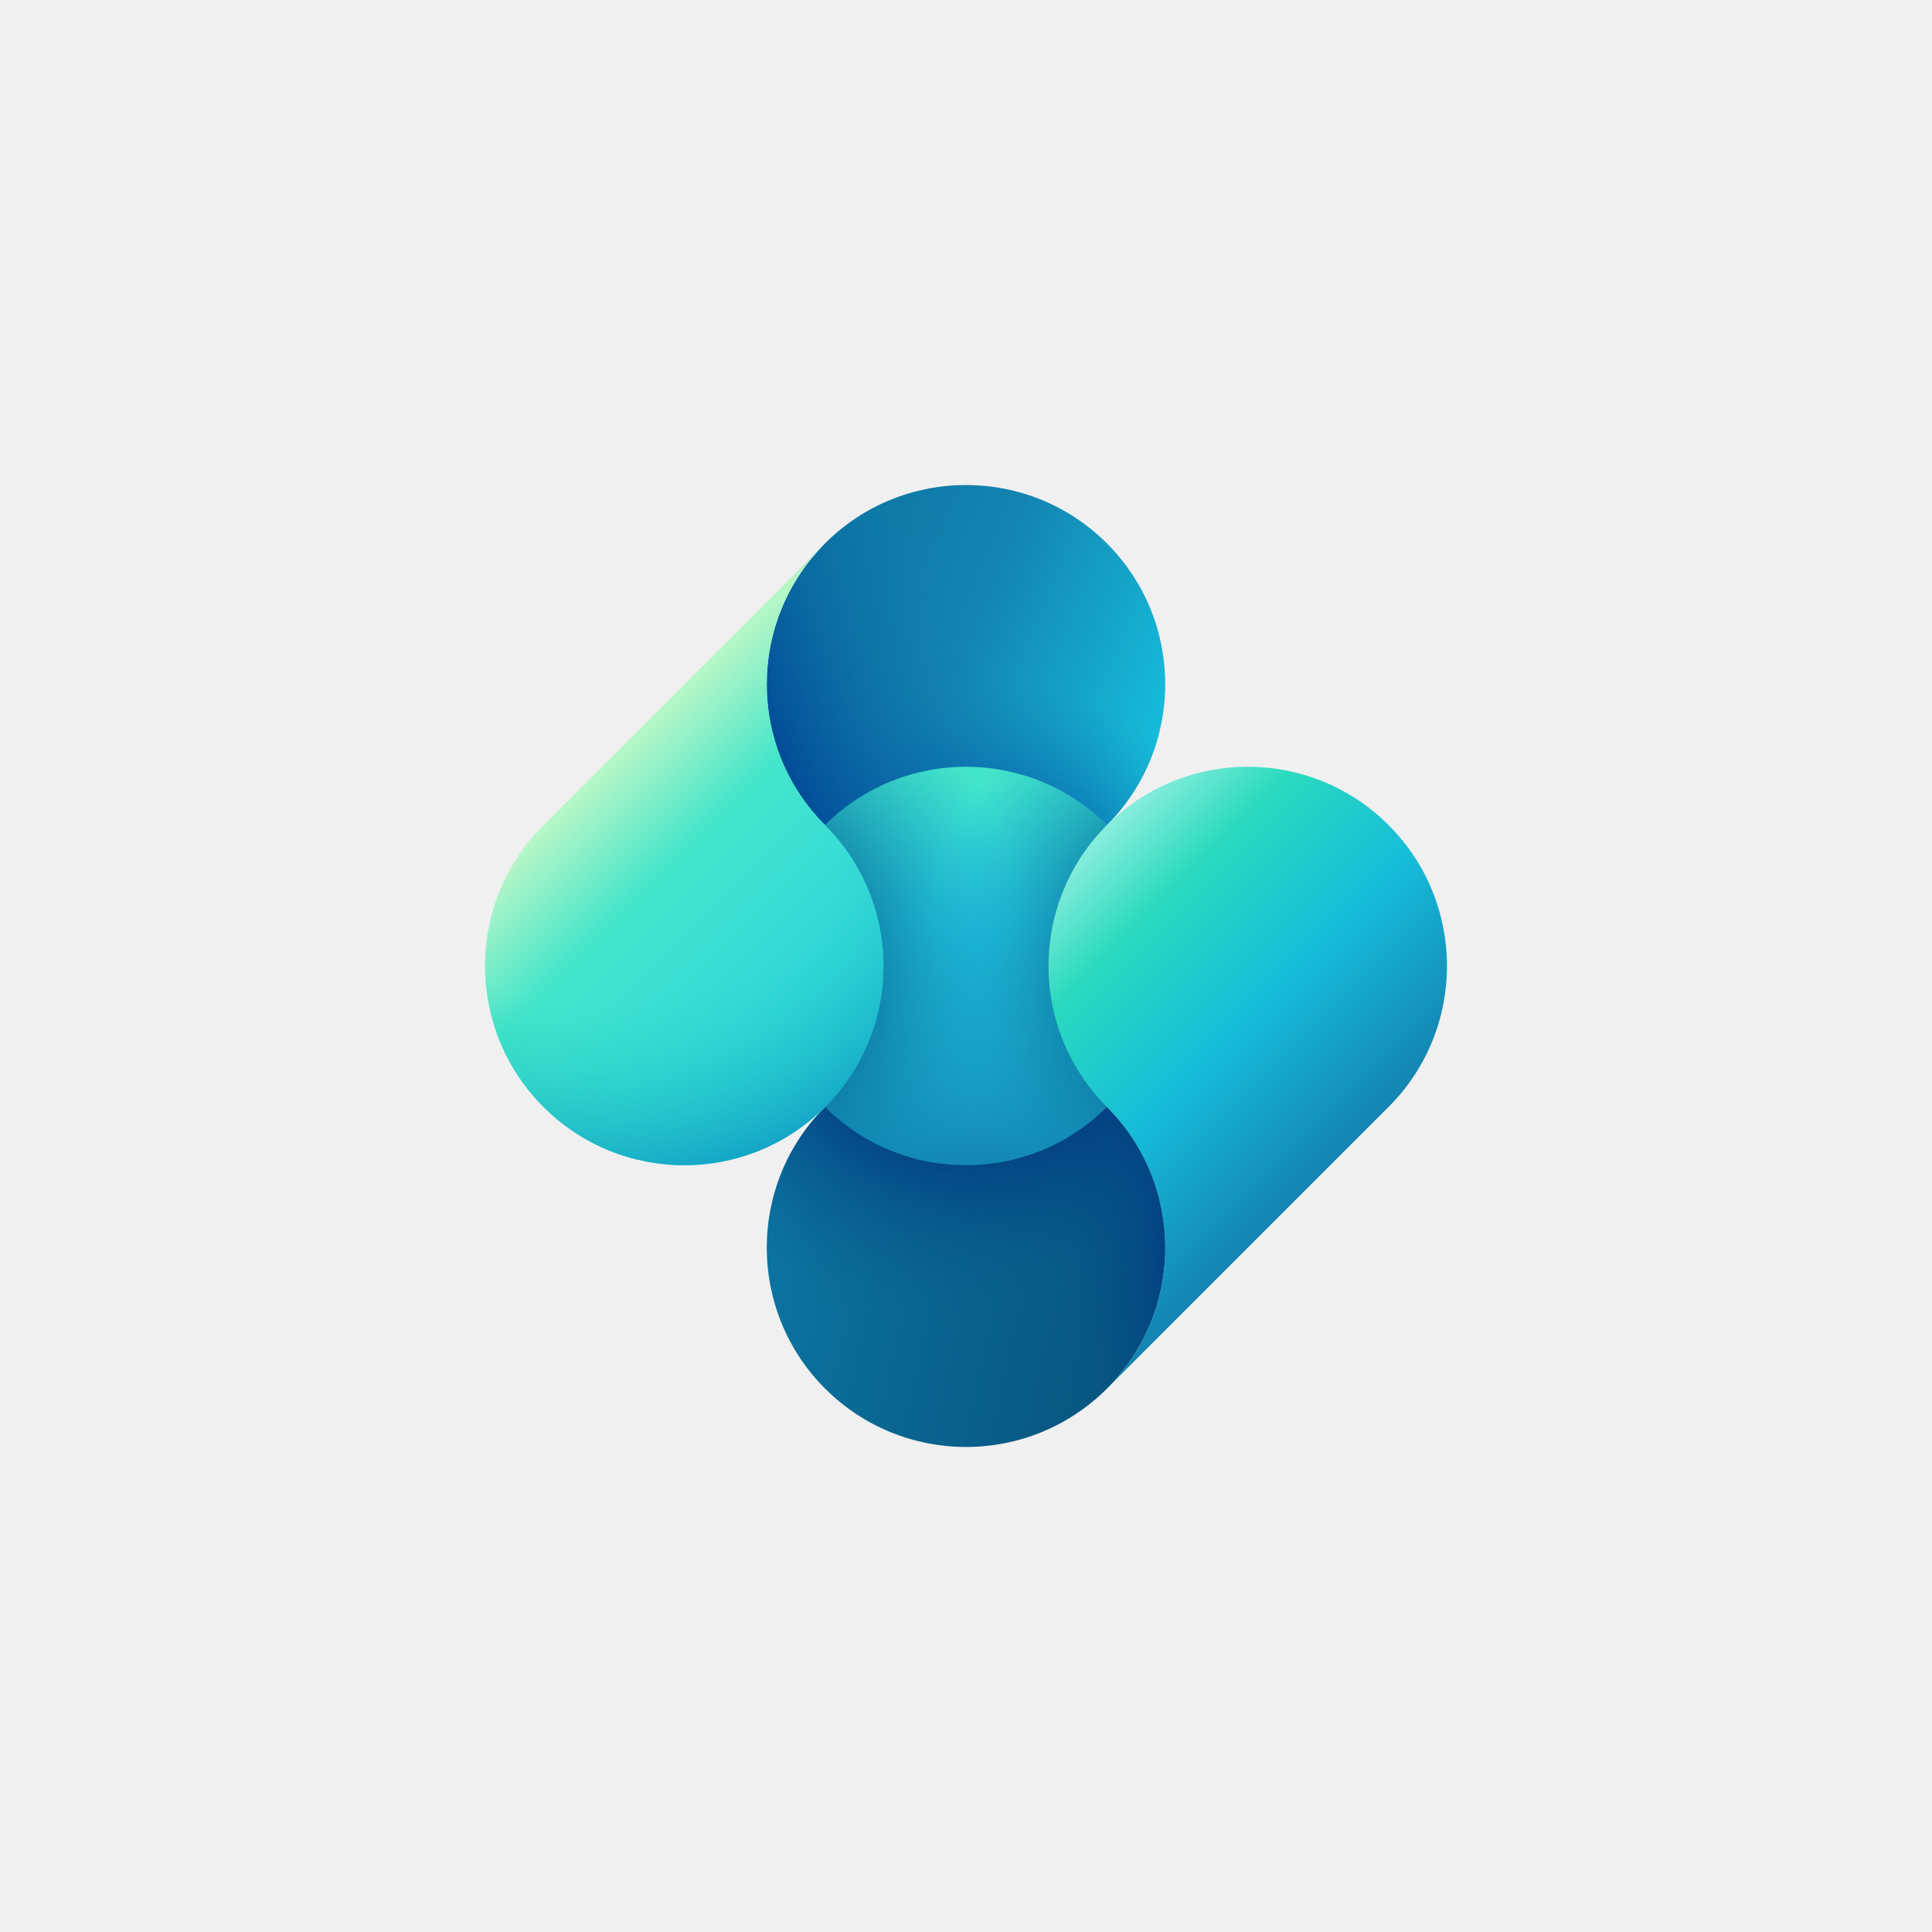
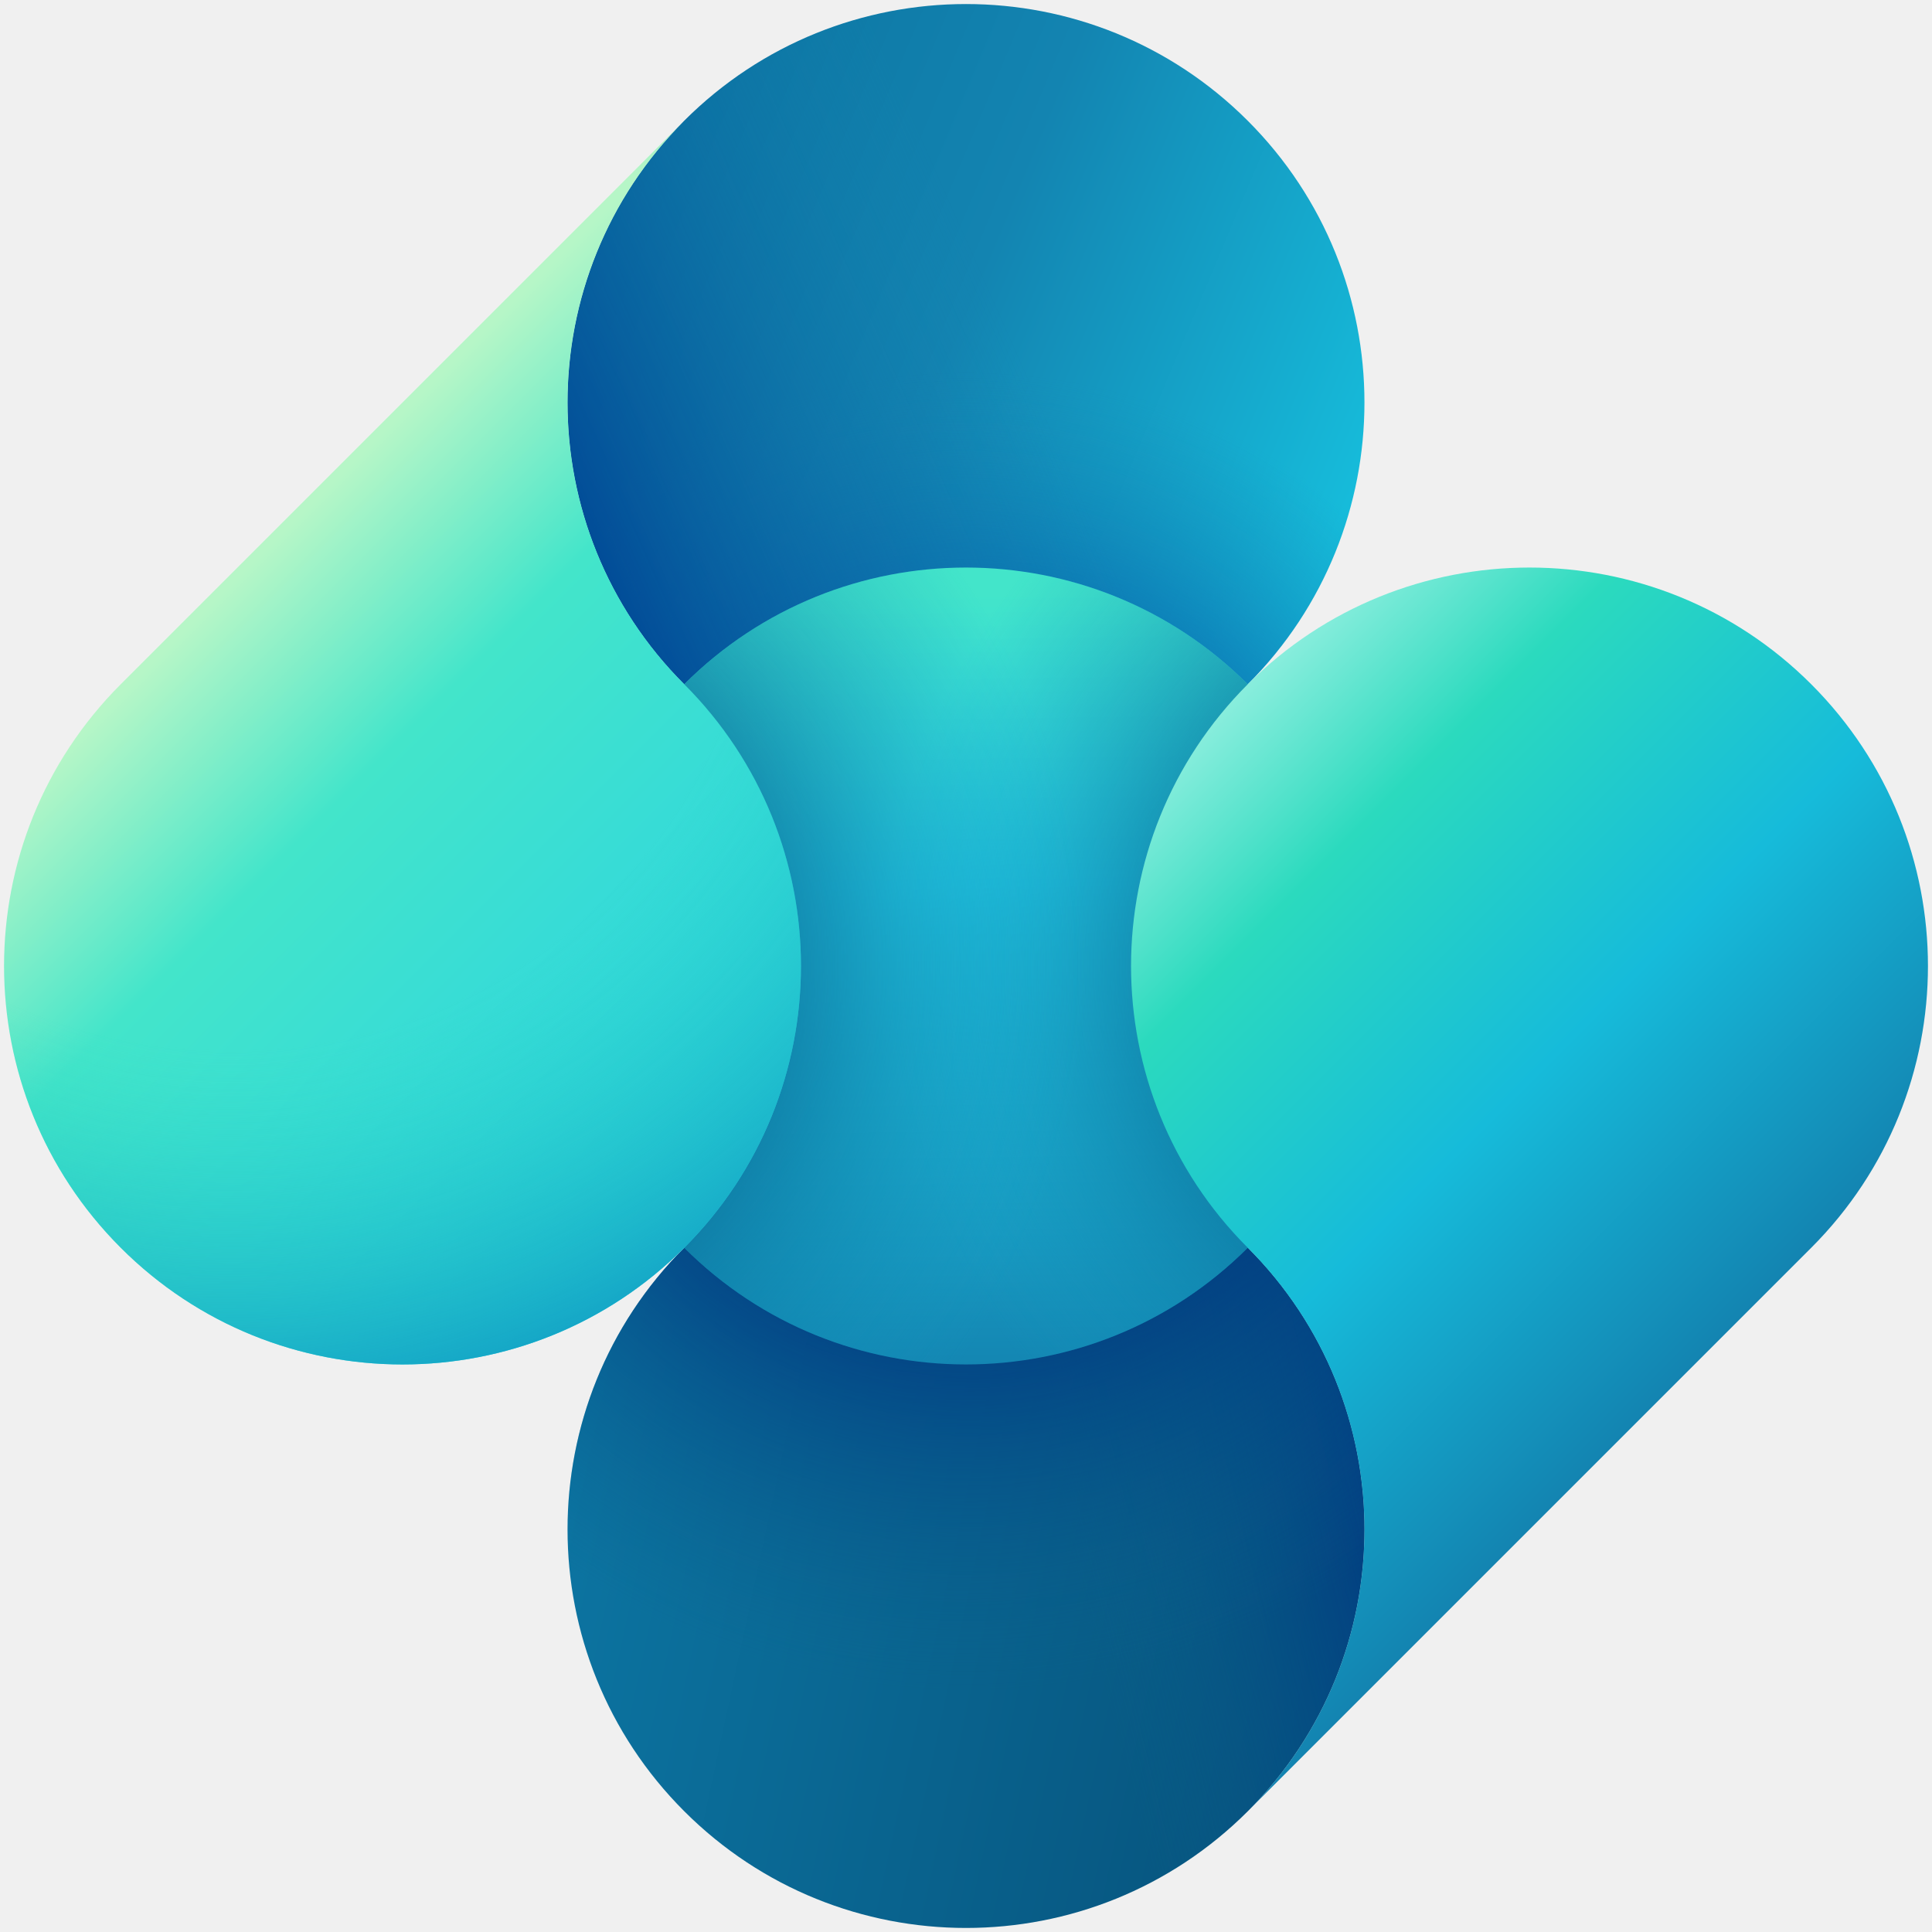
- <svg xmlns="http://www.w3.org/2000/svg" width="256" height="256" viewBox="0 0 96 96" fill="none">
-   <g clip-path="url(#clip0_3989_14887)">
-     <g clip-path="url(#clip1_3989_14887)">
-       <path d="M41 41C44.866 44.866 51.134 44.866 55 41C58.866 37.134 58.866 30.866 55 27C51.134 23.134 44.866 23.134 41 27C37.134 30.866 37.134 37.134 41 41Z" fill="url(#paint0_linear_3989_14887)" />
-       <path d="M41 41C44.866 44.866 51.134 44.866 55 41C58.866 37.134 58.866 30.866 55 27C51.134 23.134 44.866 23.134 41 27C37.134 30.866 37.134 37.134 41 41Z" fill="url(#paint1_radial_3989_14887)" />
-       <path d="M41 41C44.866 44.866 51.134 44.866 55 41C58.866 37.134 58.866 30.866 55 27C51.134 23.134 44.866 23.134 41 27C37.134 30.866 37.134 37.134 41 41Z" fill="url(#paint2_linear_3989_14887)" />
-       <path d="M55 55C51.134 51.134 44.866 51.134 41 55C37.134 58.866 37.134 65.134 41 69C44.866 72.866 51.134 72.866 55 69C58.866 65.134 58.866 58.866 55 55Z" fill="url(#paint3_linear_3989_14887)" />
-       <path d="M55 55C51.134 51.134 44.866 51.134 41 55C37.134 58.866 37.134 65.134 41 69C44.866 72.866 51.134 72.866 55 69C58.866 65.134 58.866 58.866 55 55Z" fill="url(#paint4_linear_3989_14887)" />
-       <path d="M55 55C51.134 51.134 44.866 51.134 41 55C37.134 58.866 37.134 65.134 41 69C44.866 72.866 51.134 72.866 55 69C58.866 65.134 58.866 58.866 55 55Z" fill="url(#paint5_radial_3989_14887)" />
-       <path d="M41 55C44.866 58.866 51.134 58.866 55 55C58.866 51.134 58.866 44.866 55 41C51.134 37.134 44.866 37.134 41 41C37.134 44.866 37.134 51.134 41 55Z" fill="url(#paint6_linear_3989_14887)" />
-       <path d="M41 55C44.866 58.866 51.134 58.866 55 55C58.866 51.134 58.866 44.866 55 41C51.134 37.134 44.866 37.134 41 41C37.134 44.866 37.134 51.134 41 55Z" fill="url(#paint7_radial_3989_14887)" />
-       <path d="M41 55C44.866 58.866 51.134 58.866 55 55C58.866 51.134 58.866 44.866 55 41C51.134 37.134 44.866 37.134 41 41C37.134 44.866 37.134 51.134 41 55Z" fill="url(#paint8_radial_3989_14887)" />
-       <path d="M27 41L41 27C37.134 30.866 37.134 37.134 41 41C44.866 44.866 44.866 51.134 41 55C37.134 58.866 30.866 58.866 27 55C23.134 51.134 23.134 44.866 27 41Z" fill="url(#paint9_linear_3989_14887)" />
-       <path d="M27 41L41 27C37.134 30.866 37.134 37.134 41 41C44.866 44.866 44.866 51.134 41 55C37.134 58.866 30.866 58.866 27 55C23.134 51.134 23.134 44.866 27 41Z" fill="url(#paint10_radial_3989_14887)" />
-       <path d="M69 55L55 69C58.866 65.134 58.866 58.866 55 55C51.134 51.134 51.134 44.866 55 41C58.866 37.134 65.134 37.134 69 41C72.866 44.866 72.866 51.134 69 55Z" fill="url(#paint11_linear_3989_14887)" />
+ <svg xmlns="http://www.w3.org/2000/svg" viewBox="0 0 96 96" fill="none" width="256" height="256">
+   <g clip-path="url(#clip0_4303_1230)">
+     <g clip-path="url(#clip1_4303_1230)">
+       <path d="M34 34C41.732 41.732 54.268 41.732 62 34C69.732 26.268 69.732 13.732 62 6C54.268 -1.732 41.732 -1.732 34 6C26.268 13.732 26.268 26.268 34 34Z" fill="url(#paint0_linear_4303_1230)" />
+       <path d="M34 34C41.732 41.732 54.268 41.732 62 34C69.732 26.268 69.732 13.732 62 6C54.268 -1.732 41.732 -1.732 34 6C26.268 13.732 26.268 26.268 34 34Z" fill="url(#paint1_radial_4303_1230)" />
+       <path d="M34 34C41.732 41.732 54.268 41.732 62 34C69.732 26.268 69.732 13.732 62 6C54.268 -1.732 41.732 -1.732 34 6C26.268 13.732 26.268 26.268 34 34Z" fill="url(#paint2_linear_4303_1230)" />
+       <path d="M62 62C54.268 54.268 41.732 54.268 34 62C26.268 69.732 26.268 82.268 34 90C41.732 97.732 54.268 97.732 62 90C69.732 82.268 69.732 69.732 62 62Z" fill="url(#paint3_linear_4303_1230)" />
+       <path d="M62 62C54.268 54.268 41.732 54.268 34 62C26.268 69.732 26.268 82.268 34 90C41.732 97.732 54.268 97.732 62 90C69.732 82.268 69.732 69.732 62 62Z" fill="url(#paint4_linear_4303_1230)" />
+       <path d="M62 62C54.268 54.268 41.732 54.268 34 62C26.268 69.732 26.268 82.268 34 90C41.732 97.732 54.268 97.732 62 90C69.732 82.268 69.732 69.732 62 62Z" fill="url(#paint5_radial_4303_1230)" />
+       <path d="M34 62C41.732 69.732 54.268 69.732 62 62C69.732 54.268 69.732 41.732 62 34C54.268 26.268 41.732 26.268 34 34C26.268 41.732 26.268 54.268 34 62Z" fill="url(#paint6_linear_4303_1230)" />
+       <path d="M34 62C41.732 69.732 54.268 69.732 62 62C69.732 54.268 69.732 41.732 62 34C54.268 26.268 41.732 26.268 34 34C26.268 41.732 26.268 54.268 34 62Z" fill="url(#paint7_radial_4303_1230)" />
+       <path d="M34 62C41.732 69.732 54.268 69.732 62 62C69.732 54.268 69.732 41.732 62 34C54.268 26.268 41.732 26.268 34 34C26.268 41.732 26.268 54.268 34 62Z" fill="url(#paint8_radial_4303_1230)" />
+       <path d="M6 34L34 6C26.268 13.732 26.268 26.268 34 34C41.732 41.732 41.732 54.268 34 62C26.268 69.732 13.732 69.732 6 62C-1.732 54.268 -1.732 41.732 6 34Z" fill="url(#paint9_linear_4303_1230)" />
+       <path d="M6 34L34 6C26.268 13.732 26.268 26.268 34 34C41.732 41.732 41.732 54.268 34 62C26.268 69.732 13.732 69.732 6 62C-1.732 54.268 -1.732 41.732 6 34Z" fill="url(#paint10_radial_4303_1230)" />
+       <path d="M90 62L62 90C69.732 82.268 69.732 69.732 62 62C54.268 54.268 54.268 41.732 62 34C69.732 26.268 82.268 26.268 90 34C97.732 41.732 97.732 54.268 90 62Z" fill="url(#paint11_linear_4303_1230)" />
    </g>
  </g>
  <defs>
-     <linearGradient id="paint0_linear_3989_14887" x1="39" y1="28.75" x2="57.5" y2="36.5" gradientUnits="userSpaceOnUse">
+     <linearGradient id="paint0_linear_4303_1230" x1="30" y1="9.5" x2="67" y2="25" gradientUnits="userSpaceOnUse">
      <stop stop-color="#0C74A1" />
      <stop offset="0.468" stop-color="#1384B1" />
      <stop offset="1" stop-color="#16BBDA" />
    </linearGradient>
-     <radialGradient id="paint1_radial_3989_14887" cx="0" cy="0" r="1" gradientUnits="userSpaceOnUse" gradientTransform="translate(48 48.0001) rotate(-90) scale(14.75 14.75)">
+     <radialGradient id="paint1_radial_4303_1230" cx="0" cy="0" r="1" gradientUnits="userSpaceOnUse" gradientTransform="translate(48 48) rotate(-90) scale(29.5 29.5)">
      <stop offset="0.456" stop-color="#0057AA" />
      <stop offset="1" stop-color="#1384B1" stop-opacity="0" />
    </radialGradient>
-     <linearGradient id="paint2_linear_3989_14887" x1="48.5" y1="31" x2="37.25" y2="36" gradientUnits="userSpaceOnUse">
+     <linearGradient id="paint2_linear_4303_1230" x1="49" y1="14" x2="26.5" y2="24" gradientUnits="userSpaceOnUse">
      <stop stop-color="#1384B1" stop-opacity="0" />
      <stop offset="1" stop-color="#004695" />
    </linearGradient>
-     <linearGradient id="paint3_linear_3989_14887" x1="58.25" y1="63.75" x2="38.5" y2="59.5" gradientUnits="userSpaceOnUse">
+     <linearGradient id="paint3_linear_4303_1230" x1="68.5" y1="79.5" x2="29" y2="71" gradientUnits="userSpaceOnUse">
      <stop stop-color="#06517B" />
      <stop offset="0.509" stop-color="#09638E" />
      <stop offset="1" stop-color="#0C74A1" />
    </linearGradient>
-     <linearGradient id="paint4_linear_3989_14887" x1="50.5" y1="62" x2="58.75" y2="60" gradientUnits="userSpaceOnUse">
+     <linearGradient id="paint4_linear_4303_1230" x1="53" y1="76" x2="69.5" y2="72" gradientUnits="userSpaceOnUse">
      <stop stop-color="#09638E" stop-opacity="0" />
      <stop offset="1" stop-color="#003580" />
    </linearGradient>
-     <radialGradient id="paint5_radial_3989_14887" cx="0" cy="0" r="1" gradientUnits="userSpaceOnUse" gradientTransform="translate(48 47.9999) rotate(90) scale(18 18)">
+     <radialGradient id="paint5_radial_4303_1230" cx="0" cy="0" r="1" gradientUnits="userSpaceOnUse" gradientTransform="translate(48 48) rotate(90) scale(36 36)">
      <stop offset="0.423" stop-color="#003580" />
      <stop offset="1" stop-color="#09638E" stop-opacity="0" />
    </radialGradient>
-     <linearGradient id="paint6_linear_3989_14887" x1="46.25" y1="38.75" x2="46.5" y2="58.25" gradientUnits="userSpaceOnUse">
+     <linearGradient id="paint6_linear_4303_1230" x1="44.5" y1="29.5" x2="45" y2="68.5" gradientUnits="userSpaceOnUse">
      <stop stop-color="#43E5CA" />
      <stop offset="0.372" stop-color="#26CFE8" />
      <stop offset="1" stop-color="#1384B1" />
    </linearGradient>
-     <radialGradient id="paint7_radial_3989_14887" cx="0" cy="0" r="1" gradientUnits="userSpaceOnUse" gradientTransform="translate(62 48) rotate(90) scale(16)">
+     <radialGradient id="paint7_radial_4303_1230" cx="0" cy="0" r="1" gradientUnits="userSpaceOnUse" gradientTransform="translate(76 48) rotate(90) scale(32)">
      <stop offset="0.4" stop-color="#09638E" />
      <stop offset="1" stop-color="#119FC5" stop-opacity="0" />
    </radialGradient>
-     <radialGradient id="paint8_radial_3989_14887" cx="0" cy="0" r="1" gradientUnits="userSpaceOnUse" gradientTransform="translate(34 48) rotate(90) scale(17)">
+     <radialGradient id="paint8_radial_4303_1230" cx="0" cy="0" r="1" gradientUnits="userSpaceOnUse" gradientTransform="translate(20 48) rotate(90) scale(34)">
      <stop offset="0.4" stop-color="#09638E" />
      <stop offset="1" stop-color="#119FC5" stop-opacity="0" />
    </radialGradient>
-     <linearGradient id="paint9_linear_3989_14887" x1="31.25" y1="37" x2="45.75" y2="51.5" gradientUnits="userSpaceOnUse">
+     <linearGradient id="paint9_linear_4303_1230" x1="14.5" y1="26" x2="43.5" y2="55" gradientUnits="userSpaceOnUse">
      <stop stop-color="#B6F6C7" />
      <stop offset="0.278" stop-color="#43E5CA" />
      <stop offset="1" stop-color="#26CFE8" />
    </linearGradient>
-     <radialGradient id="paint10_radial_3989_14887" cx="0" cy="0" r="1" gradientUnits="userSpaceOnUse" gradientTransform="translate(29.75 37) rotate(65.4495) scale(22.2626 22.4074)">
+     <radialGradient id="paint10_radial_4303_1230" cx="0" cy="0" r="1" gradientUnits="userSpaceOnUse" gradientTransform="translate(11.5 26) rotate(65.4495) scale(44.5253 44.8148)">
      <stop offset="0.585" stop-color="#2BDABE" stop-opacity="0" />
      <stop offset="1" stop-color="#119FC5" />
    </radialGradient>
-     <linearGradient id="paint11_linear_3989_14887" x1="55.5" y1="39" x2="70.25" y2="53.75" gradientUnits="userSpaceOnUse">
+     <linearGradient id="paint11_linear_4303_1230" x1="63" y1="30" x2="92.5" y2="59.5" gradientUnits="userSpaceOnUse">
      <stop stop-color="#9FF2E4" />
      <stop offset="0.266" stop-color="#2BDABE" />
      <stop offset="0.621" stop-color="#16BBDA" />
      <stop offset="1" stop-color="#1384B1" />
    </linearGradient>
-     <clipPath id="clip0_3989_14887">
-       <rect width="48" height="48" fill="white" transform="translate(24 24)" />
+     <clipPath id="clip0_4303_1230">
+       <rect width="96" height="96" fill="white" />
    </clipPath>
-     <clipPath id="clip1_3989_14887">
-       <rect width="48" height="48" fill="white" transform="translate(24 24)" />
+     <clipPath id="clip1_4303_1230">
+       <rect width="96" height="96" fill="white" />
    </clipPath>
  </defs>
</svg>
